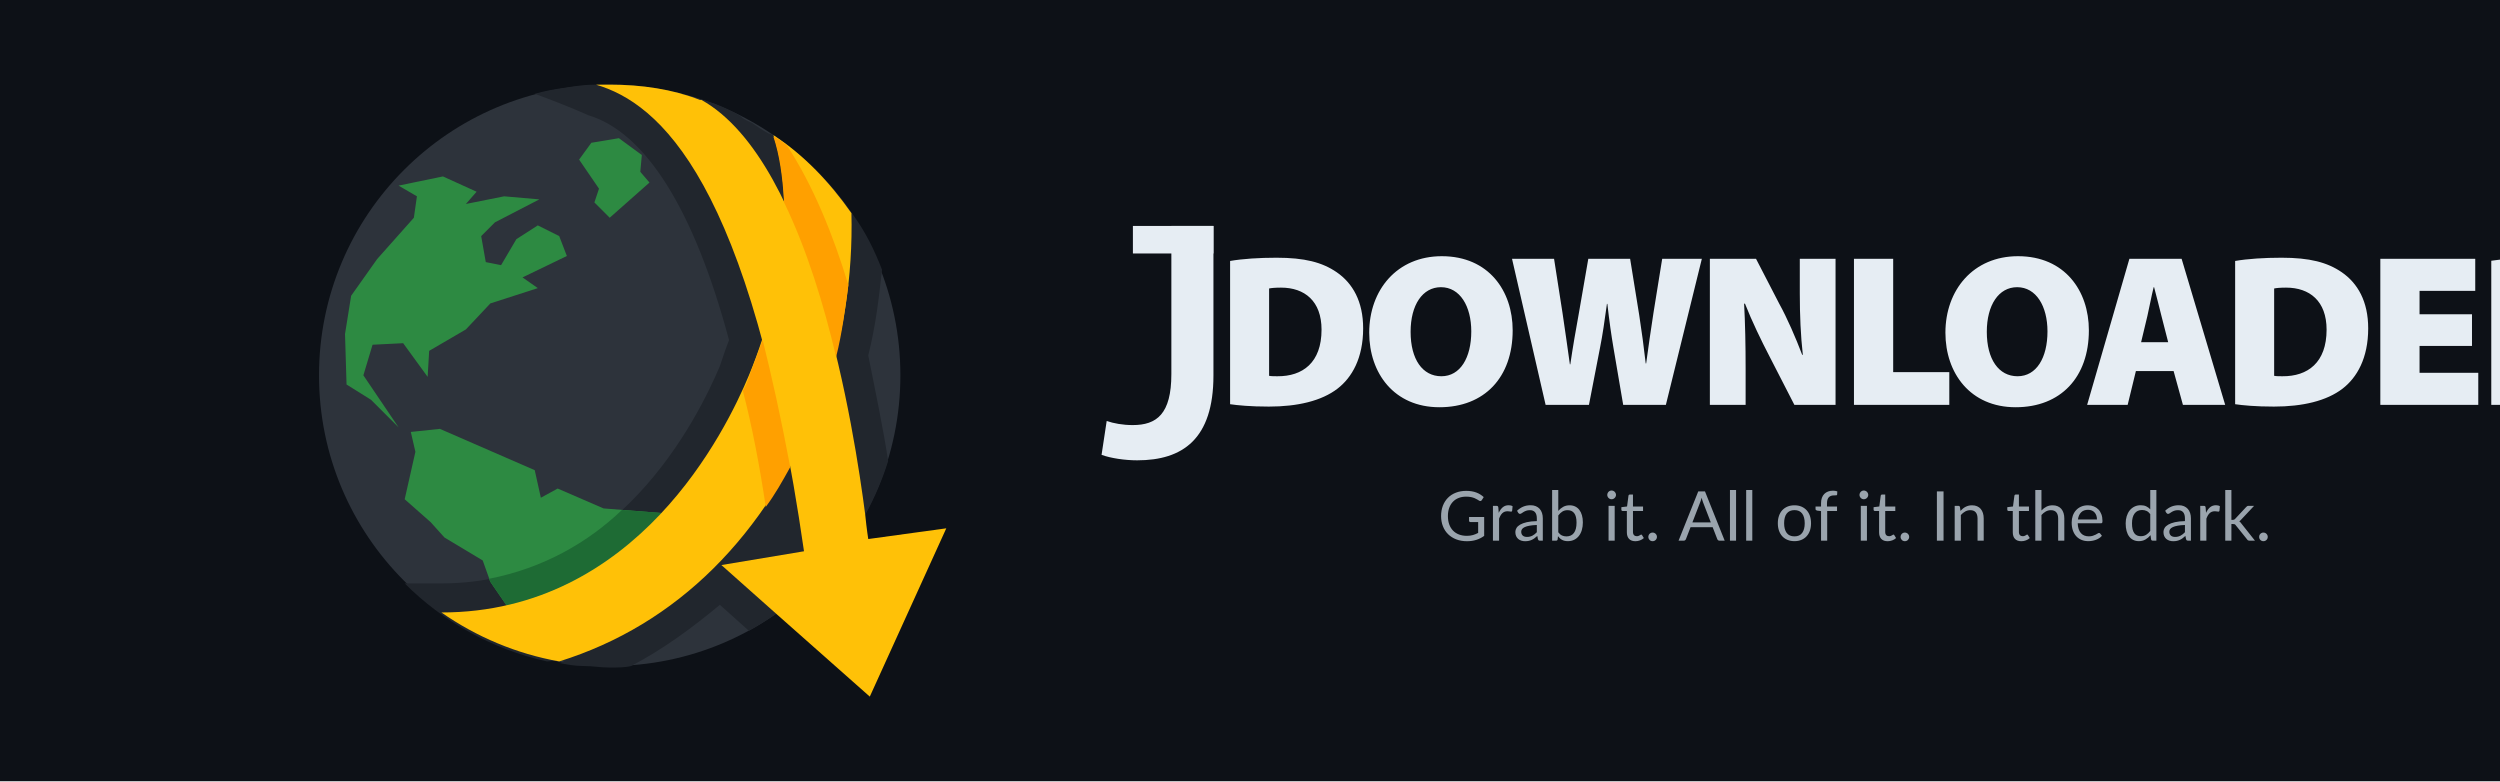
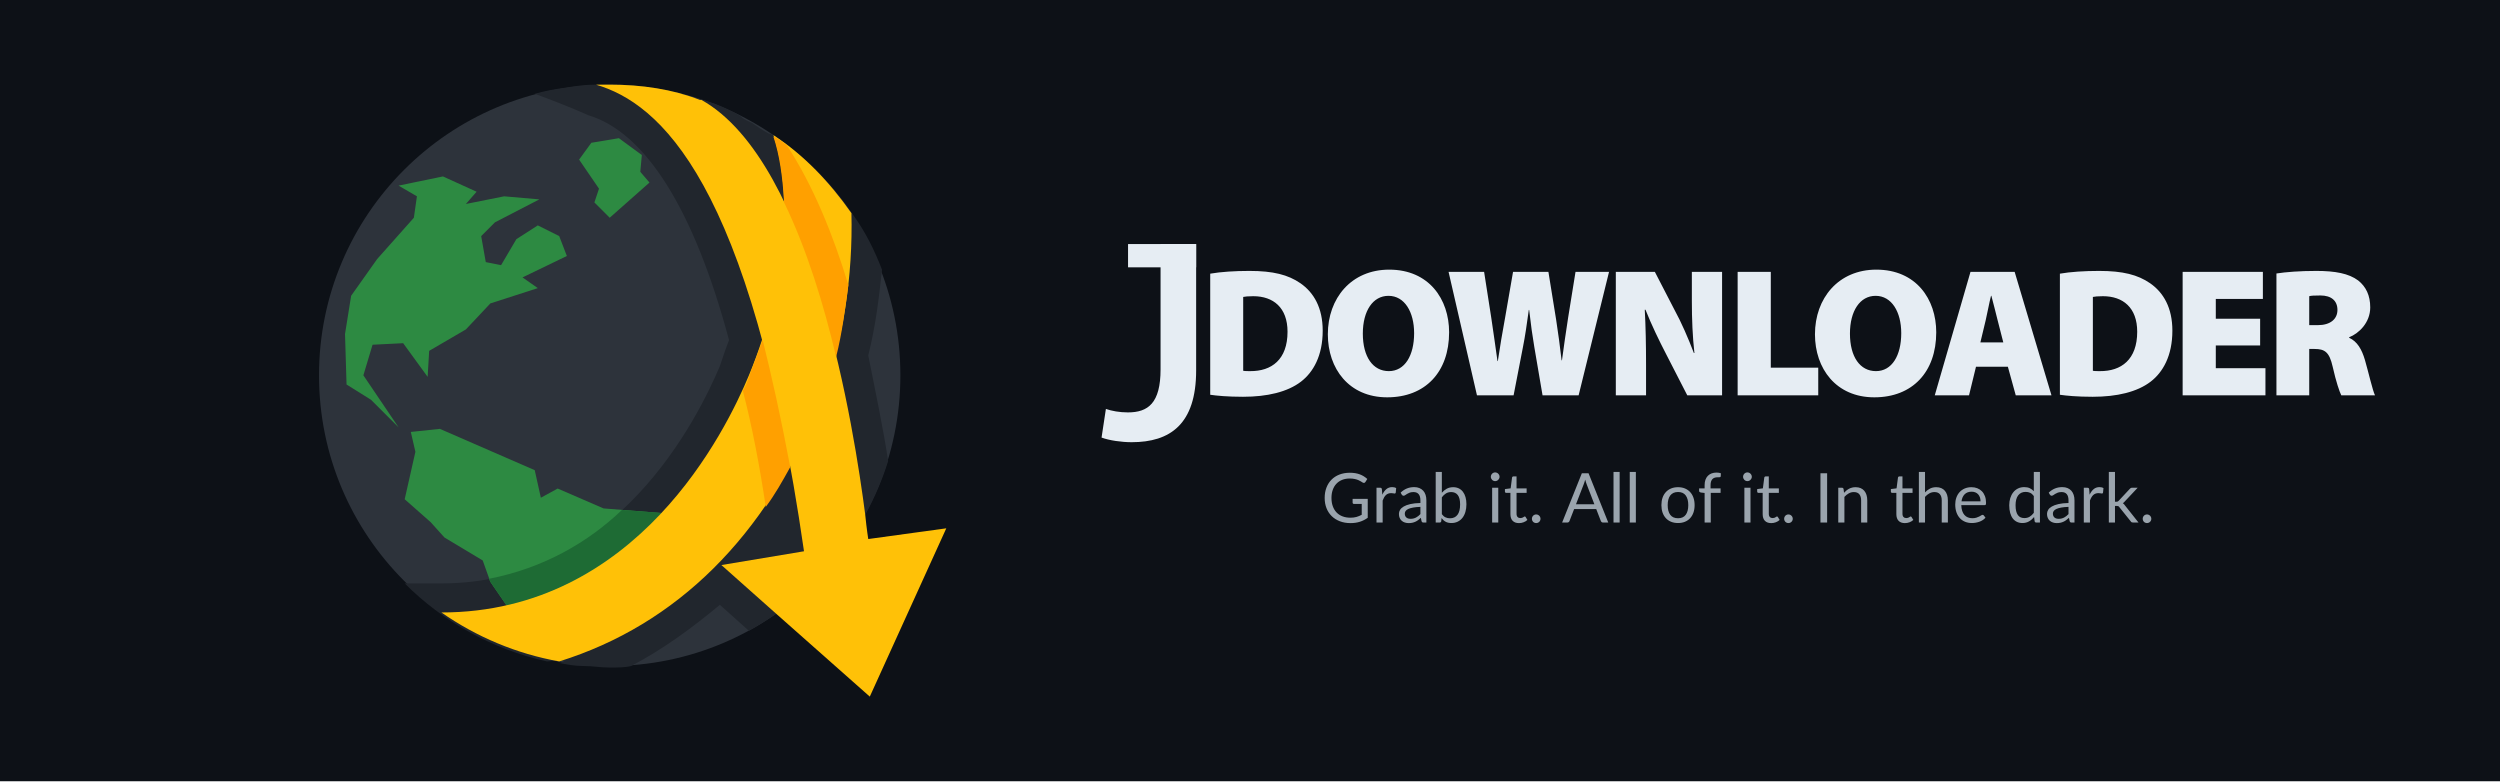
<svg xmlns="http://www.w3.org/2000/svg" width="1600" height="500" viewBox="0 0 1600 500" role="img" aria-label="JDownloader">
  <rect width="1600" height="500" fill="#0d1117" />
  <svg x="165.0" y="15.0" width="470" height="470" viewBox="0 0 48 48">
    <path fill="#2d333b" d="M23 4A19 19 0 1 0 23 42A19 19 0 1 0 23 4Z" />
    <path fill="#21262d" d="M30.2,38l1.9,1.7c4.3-2.4,7.6-6.3,9.1-11.1c-0.3-2-0.8-4.4-1.3-6.9c0.5-2,0.7-3.8,0.9-5.6c-0.5-1.3-1.1-2.5-1.9-3.6c0,0,0,0,0,0c-1-1.5-2.2-2.8-3.5-3.9c-0.2,0-0.5-0.2-0.7-0.6c-0.3-0.2-0.6-0.4-0.9-0.6c0,0,0,0,0,0c0,0,0,0,0,0c-0.1-0.1-0.3-0.2-0.4-0.2c0,0,0,0,0,0c-0.4-0.2-0.8-0.5-1.1-0.7c-0.2-0.1-0.5-0.2-0.7-0.4c-0.1-0.1-0.2-0.1-0.3-0.2c0,0,0,0,0,0l0,0c-0.6-0.3-1.2-0.6-1.9-0.8c0,0,0,0,0,0C27.2,4.4,25.2,4,23,4c-0.1,0-0.2,0-0.3,0c-0.2,0.1-0.4,0.1-0.6,0c0,0,0,0,0,0c-0.7,0-1.4,0.1-2,0.2c0,0,0,0,0,0c-0.7,0.1-1.3,0.2-2,0.4C20.3,5.4,21.6,6,21.6,6c3.7,1.1,6.9,6.1,9.2,14.7c-0.2,0.5-0.4,1.1-0.6,1.7c-1.4,3.3-6.7,14.2-18.2,14.2l-2.4,0c0,0,0,0,0,0c2.5,2.5,5.7,4.3,9.3,5.1c1.1-0.1,1.5-0.1,0.8,0.1c0,0,0,0,0,0c0.5,0.1,1,0.2,1.6,0.2c0.6,0,1.1,0.1,1.7,0.1c0.5,0,1,0,1.4-0.1C26.5,40.9,28.4,39.5,30.2,38z" />
    <path fill="#2d8a42" d="M9.2,26.4l-1.8-1.8l-1.6-1l-0.1-3.3l0.4-2.5l1.7-2.4l2.4-2.7l0.2-1.4l-1.2-0.7l2.9-0.6l2.2,1l-0.7,0.8l2.5-0.5l2.3,0.2L15.5,13l-0.9,0.9l0.3,1.7l1,0.2l1-1.7l1.4-0.9l1.4,0.7l0.5,1.3l-2.9,1.4l1,0.7l-3.1,1L13.6,20l-2.4,1.4l-0.1,1.7l-1.6-2.2l-2,0.1l-0.6,2L9.2,26.4z M21.8,7.8l-0.8,1.1l1.3,1.9l-0.3,0.9l1,1l2.6-2.3l-0.6-0.7l0.1-1.1l-1.5-1.1L21.8,7.8z M14.7,35.1l0.5,1.4l1.1,1.6c4.3-1,7.6-3.4,10.1-6.1l-3.8-0.3l-3-1.3L18.5,31l-0.4-1.8l-6.2-2.7L10,26.7l0.3,1.3l-0.7,3.1l1.7,1.5l0.9,1L14.7,35.1z" />
    <path fill="#1e6b34" d="M26.4,32l-2.6-0.2c-2.2,2.1-5.1,3.8-8.7,4.5l0.1,0.2l1.1,1.6C20.6,37,24,34.6,26.4,32z" />
    <path fill="#FFC107" d="M36.7,24.9c1.6-4,2.2-8.5,2.1-12.5c-1.4-2-3.1-3.8-5.1-5.1c1.2,3.5,1,9.4-1.6,15.7c-1.5,3.6-7.3,15.5-20.1,15.5c2.3,1.6,4.9,2.7,7.7,3.2C27.4,39.3,33.2,33.5,36.7,24.9z" />
    <path fill="#FFC107" d="M45,33l-5,11l-6.1-5.4l-3.6-3.2l5.4-0.9C32.2,10.2,26.2,5.2,22.1,4c0.3,0,0.6,0,0.9,0c2.1,0,4.1,0.3,5.9,1L29,5c7.3,4.1,10,21.7,10.7,27.1c0.1,1,0.2,1.6,0.2,1.6L45,33z" />
    <path fill="#FFA000" d="M34.8,29c-0.5,0.9-1,1.8-1.6,2.6c-0.4-2.7-0.9-5.3-1.5-7.6c0.2-0.3,0.3-0.6,0.4-0.9c0.3-0.8,0.6-1.6,0.9-2.4C33.6,23.1,34.2,25.8,34.8,29z M38.6,17.1c-1-3.3-2.3-6.5-4-9.1c0,0-0.1-0.1-0.1-0.1c-0.3-0.2-0.5-0.4-0.8-0.5c0.4,1.2,0.6,2.6,0.7,4.3c1.5,3.1,2.6,6.7,3.4,10.1C38.2,20.2,38.4,18.6,38.6,17.1z" />
  </svg>
-   <g transform="translate(704.78 108.91) scale(0.72993)">
+   <g transform="translate(704.81 126.02) scale(0.61709)">
    <path d="M61.50 178.80C61.50 213.90 48.60 223.50 27.60 223.50C18.90 223.50 10.80 222.00 4.80 219.90L0.30 249.60C8.40 252.60 21.00 254.40 31.50 254.40C71.40 254.40 98.40 235.80 98.40 180.00L98.40 48.90L61.50 48.90ZM113.00 205.20C119.46 206.15 130.67 207.29 147.01 207.29C172.09 207.29 193.18 202.35 207.24 191.52C219.78 181.83 229.66 164.92 229.66 138.70C229.66 115.14 220.54 99.18 206.48 89.49C193.75 80.75 178.36 76.76 153.66 76.76C138.46 76.76 123.83 77.71 113.00 79.61ZM147.20 103.74C148.91 103.36 152.33 102.98 157.65 102.98C178.36 102.98 193.18 114.76 193.18 139.84C193.18 168.72 176.65 180.88 154.42 180.69C152.14 180.69 148.91 180.69 147.20 180.31ZM298.63 75.43C259.30 75.43 234.98 105.07 234.98 142.50C234.98 178.03 256.83 207.86 296.54 207.86C336.06 207.86 360.76 181.64 360.76 140.41C360.76 106.02 339.86 75.43 298.63 75.43ZM297.87 102.60C314.59 102.60 324.47 119.32 324.47 141.36C324.47 164.54 314.78 180.69 298.25 180.69C281.72 180.69 271.27 165.87 271.27 141.74C271.27 118.18 281.72 102.60 297.87 102.60ZM427.64 205.77L437.33 155.80C439.61 144.40 441.32 132.43 443.41 117.23L443.79 117.23C445.50 132.43 447.21 144.40 449.11 155.61L457.66 205.77L495.09 205.77L526.63 77.71L491.86 77.71L484.26 124.83C481.98 139.84 479.70 155.04 477.80 169.48L477.42 169.48C475.71 154.85 474.00 141.74 471.72 127.11L463.74 77.71L427.07 77.71L418.90 124.83C416.05 140.41 413.39 155.80 411.30 170.24L410.92 170.24C409.02 157.13 406.74 140.03 404.46 125.21L397.05 77.71L360.19 77.71L389.64 205.77ZM565.01 205.77L565.01 174.42C565.01 153.52 564.63 134.33 563.68 117.04L564.44 117.04C570.52 132.43 578.88 149.72 585.91 163.21L607.76 205.77L643.86 205.77L643.86 77.71L612.51 77.71L612.51 107.92C612.51 127.11 613.27 144.97 615.17 161.88L614.60 161.88C608.90 146.87 601.49 129.77 594.46 117.04L574.13 77.71L533.66 77.71L533.66 205.77ZM660.00 205.77L743.60 205.77L743.60 177.08L694.39 177.08L694.39 77.71L660.00 77.71ZM803.84 75.43C764.51 75.43 740.19 105.07 740.19 142.50C740.19 178.03 762.04 207.86 801.75 207.86C841.27 207.86 865.97 181.64 865.97 140.41C865.97 106.02 845.07 75.43 803.84 75.43ZM803.08 102.60C819.80 102.60 829.68 119.32 829.68 141.36C829.68 164.54 819.99 180.69 803.46 180.69C786.93 180.69 776.48 165.87 776.48 141.74C776.48 118.18 786.93 102.60 803.08 102.60ZM940.26 176.13L948.43 205.77L985.48 205.77L947.29 77.71L901.50 77.71L864.45 205.77L899.98 205.77L907.20 176.13ZM911.76 150.86L917.27 127.87C918.98 120.65 920.88 110.01 922.78 102.60L923.16 102.60C925.25 110.01 927.72 120.65 929.62 127.87L935.51 150.86ZM994.22 205.20C1000.68 206.15 1011.89 207.29 1028.23 207.29C1053.31 207.29 1074.40 202.35 1088.46 191.52C1101.00 181.83 1110.88 164.92 1110.88 138.70C1110.88 115.14 1101.76 99.18 1087.70 89.49C1074.97 80.75 1059.58 76.76 1034.88 76.76C1019.68 76.76 1005.05 77.71 994.22 79.61ZM1028.42 103.74C1030.13 103.36 1033.55 102.98 1038.87 102.98C1059.58 102.98 1074.40 114.76 1074.40 139.84C1074.40 168.72 1057.87 180.88 1035.64 180.69C1033.36 180.69 1030.13 180.69 1028.42 180.31ZM1201.89 126.35L1155.91 126.35L1155.91 105.83L1204.74 105.83L1204.74 77.71L1121.52 77.71L1121.52 205.77L1207.40 205.77L1207.40 177.65L1155.91 177.65L1155.91 154.09L1201.89 154.09ZM1218.80 205.77L1252.81 205.77L1252.81 157.70L1258.32 157.70C1268.96 157.70 1273.71 160.93 1277.13 176.13C1280.74 192.09 1284.16 201.97 1286.06 205.77L1321.02 205.77C1318.55 200.83 1314.37 182.21 1310.57 169.10C1307.34 158.08 1302.59 149.91 1294.23 146.11L1294.23 145.54C1304.11 141.74 1316.08 130.53 1316.08 114.57C1316.08 102.22 1311.71 93.10 1303.54 86.64C1293.85 79.42 1279.79 76.76 1260.22 76.76C1243.12 76.76 1228.49 77.90 1218.80 79.42ZM1252.81 102.98C1254.52 102.41 1257.94 102.22 1264.40 102.22C1275.80 102.22 1282.07 107.73 1282.07 117.23C1282.07 126.73 1274.66 133.00 1261.74 133.00L1252.81 133.00Z" fill="#e6edf3" />
    <path d="M27.78 48.9 h70.62 v24.14 h-70.62 Z" fill="#e6edf3" />
  </g>
-   <path d="M940.19 330.87L949.87 330.87L949.87 342.97Q947.49 344.69 944.79 345.53Q942.10 346.38 938.89 346.38L938.89 346.38Q935.08 346.38 932.02 345.20Q928.97 344.03 926.80 341.90Q924.63 339.78 923.47 336.81Q922.30 333.84 922.30 330.28L922.30 330.28Q922.30 326.67 923.43 323.70Q924.57 320.73 926.66 318.61Q928.75 316.48 931.74 315.32Q934.73 314.15 938.43 314.15L938.43 314.15Q940.30 314.15 941.90 314.43Q943.51 314.70 944.87 315.22Q946.24 315.73 947.40 316.47Q948.57 317.21 949.58 318.13L949.58 318.13L948.37 320.07Q948.08 320.51 947.63 320.63Q947.18 320.75 946.63 320.42L946.63 320.42Q946.10 320.11 945.42 319.67Q944.74 319.23 943.76 318.83Q942.78 318.42 941.45 318.13Q940.12 317.85 938.29 317.85L938.29 317.85Q935.63 317.85 933.48 318.72Q931.32 319.58 929.80 321.20Q928.28 322.82 927.47 325.12Q926.66 327.42 926.66 330.28L926.66 330.28Q926.66 333.25 927.50 335.59Q928.35 337.93 929.92 339.57Q931.50 341.21 933.74 342.07Q935.98 342.93 938.78 342.93L938.78 342.93Q940.98 342.93 942.68 342.43Q944.39 341.94 946.02 341.06L946.02 341.06L946.02 334.13L941.11 334.13Q940.69 334.13 940.44 333.88Q940.19 333.64 940.19 333.29L940.19 333.29L940.19 330.87ZM958.93 324.82L959.19 328.21Q960.25 325.92 961.79 324.63Q963.33 323.35 965.55 323.35L965.55 323.35Q966.26 323.35 966.90 323.50Q967.55 323.65 968.06 323.98L968.06 323.98L967.77 326.91Q967.64 327.46 967.11 327.46L967.11 327.46Q966.81 327.46 966.21 327.33Q965.62 327.20 964.87 327.20L964.87 327.20Q963.81 327.20 962.99 327.50Q962.16 327.81 961.51 328.42Q960.87 329.02 960.35 329.91Q959.83 330.80 959.41 331.95L959.41 331.95L959.41 346.03L955.48 346.03L955.48 323.74L957.72 323.74Q958.36 323.74 958.60 323.98Q958.84 324.23 958.93 324.82L958.93 324.82ZM983.57 340.62L983.57 336.00Q980.86 336.08 978.96 336.43Q977.06 336.77 975.86 337.32Q974.66 337.87 974.12 338.61Q973.58 339.36 973.58 340.29L973.58 340.29Q973.58 341.17 973.87 341.80Q974.15 342.44 974.65 342.85Q975.14 343.26 975.81 343.44Q976.49 343.63 977.26 343.63L977.26 343.63Q978.29 343.63 979.15 343.42Q980.01 343.21 980.76 342.82Q981.52 342.42 982.22 341.87Q982.91 341.32 983.57 340.62L983.57 340.62ZM971.62 328.14L970.92 326.89Q972.77 325.11 974.90 324.23Q977.04 323.35 979.63 323.35L979.63 323.35Q981.50 323.35 982.95 323.96Q984.41 324.58 985.40 325.68Q986.39 326.78 986.89 328.34Q987.40 329.90 987.40 331.77L987.40 331.77L987.40 346.03L985.66 346.03Q985.09 346.03 984.78 345.84Q984.47 345.65 984.30 345.10L984.30 345.10L983.86 342.99Q982.98 343.81 982.14 344.43Q981.30 345.06 980.38 345.49Q979.46 345.92 978.41 346.15Q977.37 346.38 976.09 346.38L976.09 346.38Q974.79 346.38 973.65 346.02Q972.50 345.65 971.66 344.93Q970.81 344.20 970.31 343.09Q969.82 341.98 969.82 340.46L969.82 340.46Q969.82 339.14 970.55 337.92Q971.27 336.70 972.90 335.75Q974.53 334.81 977.15 334.20Q979.76 333.60 983.57 333.51L983.57 333.51L983.57 331.77Q983.57 329.18 982.45 327.85Q981.33 326.51 979.17 326.51L979.17 326.51Q977.72 326.51 976.74 326.88Q975.76 327.24 975.04 327.69Q974.33 328.14 973.81 328.50Q973.30 328.87 972.79 328.87L972.79 328.87Q972.39 328.87 972.11 328.66Q971.82 328.45 971.62 328.14L971.62 328.14ZM997.30 329.88L997.30 340.66Q998.38 342.11 999.66 342.71Q1000.95 343.30 1002.49 343.30L1002.49 343.30Q1005.64 343.30 1007.31 341.08Q1008.98 338.86 1008.98 334.46L1008.98 334.46Q1008.98 330.36 1007.49 328.44Q1006.01 326.51 1003.26 326.51L1003.26 326.51Q1001.35 326.51 999.93 327.39Q998.51 328.27 997.30 329.88L997.30 329.88ZM997.30 313.62L997.30 326.95Q998.71 325.33 1000.48 324.36Q1002.25 323.39 1004.56 323.39L1004.56 323.39Q1006.52 323.39 1008.09 324.14Q1009.66 324.89 1010.76 326.31Q1011.86 327.72 1012.44 329.75Q1013.03 331.77 1013.03 334.30L1013.03 334.30Q1013.03 337.01 1012.37 339.23Q1011.71 341.45 1010.46 343.03Q1009.22 344.60 1007.44 345.47Q1005.66 346.34 1003.44 346.34L1003.44 346.34Q1001.24 346.34 999.73 345.51Q998.22 344.69 997.10 343.17L997.10 343.17L996.90 345.19Q996.73 346.03 995.89 346.03L995.89 346.03L993.36 346.03L993.36 313.62L997.30 313.62ZM1029.48 323.74L1033.40 323.74L1033.40 346.03L1029.48 346.03L1029.48 323.74ZM1034.24 316.75L1034.24 316.75Q1034.24 317.32 1034.00 317.81Q1033.77 318.31 1033.39 318.69Q1033.00 319.08 1032.49 319.30Q1031.97 319.52 1031.40 319.52L1031.40 319.52Q1030.83 319.52 1030.33 319.30Q1029.84 319.08 1029.46 318.69Q1029.09 318.31 1028.87 317.81Q1028.65 317.32 1028.65 316.75L1028.65 316.75Q1028.65 316.17 1028.87 315.66Q1029.09 315.14 1029.46 314.75Q1029.84 314.37 1030.33 314.15Q1030.83 313.93 1031.40 313.93L1031.40 313.93Q1031.97 313.93 1032.49 314.15Q1033.00 314.37 1033.39 314.75Q1033.77 315.14 1034.00 315.66Q1034.24 316.17 1034.24 316.75ZM1046.67 346.38L1046.67 346.38Q1044.03 346.38 1042.61 344.91Q1041.19 343.43 1041.19 340.66L1041.19 340.66L1041.19 327.02L1038.50 327.02Q1038.15 327.02 1037.91 326.81Q1037.67 326.60 1037.67 326.16L1037.67 326.16L1037.67 324.60L1041.32 324.14L1042.22 317.25Q1042.29 316.92 1042.52 316.71Q1042.75 316.50 1043.12 316.50L1043.12 316.50L1045.10 316.50L1045.10 324.18L1051.55 324.18L1051.55 327.02L1045.10 327.02L1045.10 340.40Q1045.10 341.80 1045.79 342.49Q1046.47 343.17 1047.55 343.17L1047.55 343.17Q1048.16 343.17 1048.61 343.00Q1049.06 342.84 1049.39 342.64Q1049.72 342.44 1049.95 342.28Q1050.19 342.11 1050.36 342.11L1050.36 342.11Q1050.67 342.11 1050.91 342.49L1050.91 342.49L1052.06 344.36Q1051.04 345.30 1049.61 345.84Q1048.18 346.38 1046.67 346.38ZM1054.94 343.61L1054.94 343.61Q1054.94 343.04 1055.15 342.53Q1055.36 342.02 1055.72 341.65Q1056.08 341.28 1056.59 341.06Q1057.09 340.84 1057.67 340.84L1057.67 340.84Q1058.24 340.84 1058.74 341.06Q1059.25 341.28 1059.62 341.65Q1060.00 342.02 1060.22 342.53Q1060.44 343.04 1060.44 343.61L1060.44 343.61Q1060.44 344.20 1060.22 344.70Q1060.00 345.19 1059.62 345.57Q1059.25 345.94 1058.74 346.15Q1058.24 346.36 1057.67 346.36L1057.67 346.36Q1057.09 346.36 1056.59 346.15Q1056.08 345.94 1055.72 345.57Q1055.36 345.19 1055.15 344.70Q1054.94 344.20 1054.94 343.61ZM1083.14 334.32L1094.91 334.32L1089.96 321.50Q1089.74 320.93 1089.50 320.17Q1089.26 319.41 1089.04 318.55L1089.04 318.55Q1088.58 320.33 1088.09 321.52L1088.09 321.52L1083.14 334.32ZM1091.19 314.50L1103.80 346.03L1100.50 346.03Q1099.93 346.03 1099.58 345.74Q1099.22 345.46 1099.05 345.02L1099.05 345.02L1096.10 337.40L1081.95 337.40L1079.01 345.02Q1078.87 345.41 1078.50 345.72Q1078.13 346.03 1077.58 346.03L1077.58 346.03L1074.28 346.03L1086.88 314.50L1091.19 314.50ZM1107.17 313.62L1111.08 313.62L1111.08 346.03L1107.17 346.03L1107.17 313.62ZM1117.55 313.62L1121.47 313.62L1121.47 346.03L1117.55 346.03L1117.55 313.62ZM1148.46 323.39L1148.46 323.39Q1150.90 323.39 1152.86 324.20Q1154.82 325.02 1156.20 326.51Q1157.59 328.01 1158.33 330.13Q1159.06 332.26 1159.06 334.87L1159.06 334.87Q1159.06 337.51 1158.33 339.63Q1157.59 341.74 1156.20 343.23Q1154.82 344.73 1152.86 345.53Q1150.90 346.34 1148.46 346.34L1148.46 346.34Q1146.00 346.34 1144.03 345.53Q1142.06 344.73 1140.67 343.23Q1139.29 341.74 1138.55 339.63Q1137.81 337.51 1137.81 334.87L1137.81 334.87Q1137.81 332.26 1138.55 330.13Q1139.29 328.01 1140.67 326.51Q1142.06 325.02 1144.03 324.20Q1146.00 323.39 1148.46 323.39ZM1148.46 343.28L1148.46 343.28Q1151.76 343.28 1153.39 341.07Q1155.02 338.86 1155.02 334.90L1155.02 334.90Q1155.02 330.91 1153.39 328.69Q1151.76 326.47 1148.46 326.47L1148.46 326.47Q1146.79 326.47 1145.54 327.04Q1144.30 327.61 1143.48 328.69Q1142.65 329.77 1142.24 331.34Q1141.84 332.92 1141.84 334.90L1141.84 334.90Q1141.84 338.86 1143.48 341.07Q1145.12 343.28 1148.46 343.28ZM1169.40 346.03L1165.47 346.03L1165.47 327.09L1163.00 326.80Q1162.54 326.69 1162.24 326.46Q1161.95 326.23 1161.95 325.79L1161.95 325.79L1161.95 324.18L1165.47 324.18L1165.47 322.03Q1165.47 320.11 1166.00 318.63Q1166.54 317.14 1167.54 316.12Q1168.55 315.10 1169.95 314.57Q1171.36 314.04 1173.12 314.04L1173.12 314.04Q1174.62 314.04 1175.87 314.48L1175.87 314.48L1175.78 316.44Q1175.74 316.97 1175.20 317.01Q1174.66 317.05 1173.76 317.05L1173.76 317.05Q1172.75 317.05 1171.92 317.32Q1171.10 317.58 1170.50 318.18Q1169.91 318.77 1169.59 319.74Q1169.27 320.71 1169.27 322.14L1169.27 322.14L1169.27 324.18L1175.70 324.18L1175.70 327.02L1169.40 327.02L1169.40 346.03ZM1190.92 323.74L1194.84 323.74L1194.84 346.03L1190.92 346.03L1190.92 323.74ZM1195.67 316.75L1195.67 316.75Q1195.67 317.32 1195.44 317.81Q1195.21 318.31 1194.82 318.69Q1194.44 319.08 1193.92 319.30Q1193.41 319.52 1192.83 319.52L1192.83 319.52Q1192.26 319.52 1191.77 319.30Q1191.27 319.08 1190.90 318.69Q1190.52 318.31 1190.30 317.81Q1190.08 317.32 1190.08 316.75L1190.08 316.75Q1190.08 316.17 1190.30 315.66Q1190.52 315.14 1190.90 314.75Q1191.27 314.37 1191.77 314.15Q1192.26 313.93 1192.83 313.93L1192.83 313.93Q1193.41 313.93 1193.92 314.15Q1194.44 314.37 1194.82 314.75Q1195.21 315.14 1195.44 315.66Q1195.67 316.17 1195.67 316.75ZM1208.10 346.38L1208.10 346.38Q1205.46 346.38 1204.04 344.91Q1202.62 343.43 1202.62 340.66L1202.62 340.66L1202.62 327.02L1199.94 327.02Q1199.59 327.02 1199.35 326.81Q1199.10 326.60 1199.10 326.16L1199.10 326.16L1199.10 324.60L1202.76 324.14L1203.66 317.25Q1203.72 316.92 1203.95 316.71Q1204.19 316.50 1204.56 316.50L1204.56 316.50L1206.54 316.50L1206.54 324.18L1212.99 324.18L1212.99 327.02L1206.54 327.02L1206.54 340.40Q1206.54 341.80 1207.22 342.49Q1207.90 343.17 1208.98 343.17L1208.98 343.17Q1209.60 343.17 1210.05 343.00Q1210.50 342.84 1210.83 342.64Q1211.16 342.44 1211.39 342.28Q1211.62 342.11 1211.80 342.11L1211.80 342.11Q1212.11 342.11 1212.35 342.49L1212.35 342.49L1213.49 344.36Q1212.48 345.30 1211.05 345.84Q1209.62 346.38 1208.10 346.38ZM1216.37 343.61L1216.37 343.61Q1216.37 343.04 1216.58 342.53Q1216.79 342.02 1217.15 341.65Q1217.52 341.28 1218.02 341.06Q1218.53 340.84 1219.10 340.84L1219.10 340.84Q1219.67 340.84 1220.18 341.06Q1220.69 341.28 1221.06 341.65Q1221.43 342.02 1221.65 342.53Q1221.87 343.04 1221.87 343.61L1221.87 343.61Q1221.87 344.20 1221.65 344.70Q1221.43 345.19 1221.06 345.57Q1220.69 345.94 1220.18 346.15Q1219.67 346.36 1219.10 346.36L1219.10 346.36Q1218.53 346.36 1218.02 346.15Q1217.52 345.94 1217.15 345.57Q1216.79 345.19 1216.58 344.70Q1216.37 344.20 1216.37 343.61ZM1243.87 314.50L1243.87 346.03L1239.61 346.03L1239.61 314.50L1243.87 314.50ZM1254.39 324.56L1254.70 326.98Q1255.42 326.16 1256.24 325.50Q1257.05 324.84 1257.96 324.37Q1258.88 323.90 1259.90 323.64Q1260.92 323.39 1262.11 323.39L1262.11 323.39Q1263.94 323.39 1265.33 324.00Q1266.73 324.60 1267.67 325.71Q1268.60 326.82 1269.09 328.38Q1269.57 329.95 1269.57 331.84L1269.57 331.84L1269.57 346.03L1265.63 346.03L1265.63 331.84Q1265.63 329.31 1264.48 327.91Q1263.32 326.51 1260.97 326.51L1260.97 326.51Q1259.23 326.51 1257.72 327.35Q1256.22 328.19 1254.94 329.62L1254.94 329.62L1254.94 346.03L1251.00 346.03L1251.00 323.74L1253.36 323.74Q1254.19 323.74 1254.39 324.56L1254.39 324.56ZM1293.66 346.38L1293.66 346.38Q1291.02 346.38 1289.60 344.91Q1288.18 343.43 1288.18 340.66L1288.18 340.66L1288.18 327.02L1285.50 327.02Q1285.15 327.02 1284.90 326.81Q1284.66 326.60 1284.66 326.16L1284.66 326.16L1284.66 324.60L1288.31 324.14L1289.22 317.25Q1289.28 316.92 1289.51 316.71Q1289.74 316.50 1290.12 316.50L1290.12 316.50L1292.10 316.50L1292.10 324.18L1298.54 324.18L1298.54 327.02L1292.10 327.02L1292.10 340.40Q1292.10 341.80 1292.78 342.49Q1293.46 343.17 1294.54 343.17L1294.54 343.17Q1295.16 343.17 1295.61 343.00Q1296.06 342.84 1296.39 342.64Q1296.72 342.44 1296.95 342.28Q1297.18 342.11 1297.36 342.11L1297.36 342.11Q1297.66 342.11 1297.91 342.49L1297.91 342.49L1299.05 344.36Q1298.04 345.30 1296.61 345.84Q1295.18 346.38 1293.66 346.38ZM1306.53 313.62L1306.53 326.71Q1307.96 325.19 1309.70 324.29Q1311.44 323.39 1313.70 323.39L1313.70 323.39Q1315.53 323.39 1316.92 324.00Q1318.32 324.60 1319.26 325.71Q1320.19 326.82 1320.68 328.38Q1321.16 329.95 1321.16 331.84L1321.16 331.84L1321.16 346.03L1317.22 346.03L1317.22 331.84Q1317.22 329.31 1316.07 327.91Q1314.91 326.51 1312.56 326.51L1312.56 326.51Q1310.82 326.51 1309.31 327.35Q1307.81 328.19 1306.53 329.62L1306.53 329.62L1306.53 346.03L1302.59 346.03L1302.59 313.62L1306.53 313.62ZM1329.87 332.45L1342.06 332.45Q1342.06 331.09 1341.67 329.96Q1341.29 328.82 1340.55 328.00Q1339.82 327.17 1338.76 326.72Q1337.70 326.27 1336.36 326.27L1336.36 326.27Q1333.55 326.27 1331.91 327.91Q1330.27 329.55 1329.87 332.45L1329.87 332.45ZM1344.13 341.47L1345.23 342.90Q1344.50 343.78 1343.49 344.43Q1342.48 345.08 1341.32 345.50Q1340.17 345.92 1338.94 346.13Q1337.70 346.34 1336.49 346.34L1336.49 346.34Q1334.18 346.34 1332.24 345.56Q1330.29 344.77 1328.87 343.27Q1327.45 341.76 1326.66 339.54Q1325.87 337.32 1325.87 334.43L1325.87 334.43Q1325.87 332.10 1326.58 330.08Q1327.30 328.05 1328.64 326.57Q1329.98 325.08 1331.92 324.24Q1333.85 323.39 1336.27 323.39L1336.27 323.39Q1338.28 323.39 1339.98 324.06Q1341.69 324.73 1342.93 326.00Q1344.17 327.26 1344.88 329.12Q1345.58 330.98 1345.58 333.36L1345.58 333.36Q1345.58 334.28 1345.38 334.59Q1345.18 334.90 1344.63 334.90L1344.63 334.90L1329.74 334.90Q1329.81 337.01 1330.32 338.57Q1330.84 340.13 1331.76 341.18Q1332.69 342.22 1333.96 342.74Q1335.24 343.26 1336.82 343.26L1336.82 343.26Q1338.30 343.26 1339.36 342.92Q1340.43 342.57 1341.20 342.18Q1341.97 341.78 1342.49 341.44Q1343.01 341.10 1343.38 341.10L1343.38 341.10Q1343.86 341.10 1344.13 341.47L1344.13 341.47ZM1376.16 339.80L1376.16 329.04Q1375.06 327.57 1373.78 326.99Q1372.51 326.40 1370.92 326.40L1370.92 326.40Q1367.82 326.40 1366.15 328.63Q1364.48 330.85 1364.48 334.96L1364.48 334.96Q1364.48 337.14 1364.85 338.69Q1365.23 340.24 1365.95 341.24Q1366.68 342.24 1367.73 342.71Q1368.79 343.17 1370.13 343.17L1370.13 343.17Q1372.07 343.17 1373.51 342.29Q1374.95 341.41 1376.16 339.80L1376.16 339.80ZM1376.16 313.62L1380.08 313.62L1380.08 346.03L1377.74 346.03Q1376.91 346.03 1376.69 345.21L1376.69 345.21L1376.34 342.51Q1374.91 344.22 1373.08 345.28Q1371.25 346.34 1368.86 346.34L1368.86 346.34Q1366.94 346.34 1365.38 345.60Q1363.82 344.86 1362.72 343.43Q1361.62 342.00 1361.02 339.87Q1360.43 337.73 1360.43 334.96L1360.43 334.96Q1360.43 332.50 1361.09 330.38Q1361.75 328.25 1362.98 326.69Q1364.21 325.13 1366.01 324.24Q1367.80 323.35 1370.04 323.35L1370.04 323.35Q1372.09 323.35 1373.55 324.04Q1375.02 324.73 1376.16 325.96L1376.16 325.96L1376.16 313.62ZM1398.36 340.62L1398.36 336.00Q1395.65 336.08 1393.75 336.43Q1391.85 336.77 1390.65 337.32Q1389.45 337.87 1388.91 338.61Q1388.37 339.36 1388.37 340.29L1388.37 340.29Q1388.37 341.17 1388.66 341.80Q1388.94 342.44 1389.44 342.85Q1389.93 343.26 1390.60 343.44Q1391.27 343.63 1392.04 343.63L1392.04 343.63Q1393.08 343.63 1393.94 343.42Q1394.79 343.21 1395.55 342.82Q1396.31 342.42 1397.00 341.87Q1397.70 341.32 1398.36 340.62L1398.36 340.62ZM1386.41 328.14L1385.71 326.89Q1387.56 325.11 1389.69 324.23Q1391.82 323.35 1394.42 323.35L1394.42 323.35Q1396.29 323.35 1397.74 323.96Q1399.19 324.58 1400.18 325.68Q1401.17 326.78 1401.68 328.34Q1402.19 329.90 1402.19 331.77L1402.19 331.77L1402.19 346.03L1400.45 346.03Q1399.88 346.03 1399.57 345.84Q1399.26 345.65 1399.08 345.10L1399.08 345.10L1398.64 342.99Q1397.76 343.81 1396.93 344.43Q1396.09 345.06 1395.17 345.49Q1394.24 345.92 1393.20 346.15Q1392.15 346.38 1390.88 346.38L1390.88 346.38Q1389.58 346.38 1388.44 346.02Q1387.29 345.65 1386.44 344.93Q1385.60 344.20 1385.10 343.09Q1384.61 341.98 1384.61 340.46L1384.61 340.46Q1384.61 339.14 1385.33 337.92Q1386.06 336.70 1387.69 335.75Q1389.32 334.81 1391.93 334.20Q1394.55 333.60 1398.36 333.51L1398.36 333.51L1398.36 331.77Q1398.36 329.18 1397.24 327.85Q1396.11 326.51 1393.96 326.51L1393.96 326.51Q1392.51 326.51 1391.53 326.88Q1390.55 327.24 1389.83 327.69Q1389.12 328.14 1388.60 328.50Q1388.08 328.87 1387.58 328.87L1387.58 328.87Q1387.18 328.87 1386.90 328.66Q1386.61 328.45 1386.41 328.14L1386.41 328.14ZM1411.60 324.82L1411.87 328.21Q1412.92 325.92 1414.46 324.63Q1416.00 323.35 1418.22 323.35L1418.22 323.35Q1418.93 323.35 1419.58 323.50Q1420.23 323.65 1420.73 323.98L1420.73 323.98L1420.45 326.91Q1420.31 327.46 1419.79 327.46L1419.79 327.46Q1419.48 327.46 1418.88 327.33Q1418.29 327.20 1417.54 327.20L1417.54 327.20Q1416.49 327.20 1415.66 327.50Q1414.84 327.81 1414.19 328.42Q1413.54 329.02 1413.02 329.91Q1412.50 330.80 1412.09 331.95L1412.09 331.95L1412.09 346.03L1408.15 346.03L1408.15 323.74L1410.39 323.74Q1411.03 323.74 1411.27 323.98Q1411.51 324.23 1411.60 324.82L1411.60 324.82ZM1424.16 313.62L1428.10 313.62L1428.10 332.70L1429.11 332.70Q1429.55 332.70 1429.85 332.58Q1430.15 332.45 1430.48 332.08L1430.48 332.08L1437.52 324.53Q1437.83 324.16 1438.17 323.95Q1438.51 323.74 1439.08 323.74L1439.08 323.74L1442.62 323.74L1434.42 332.48Q1433.82 333.22 1433.14 333.64L1433.14 333.64Q1433.54 333.91 1433.85 334.25Q1434.17 334.59 1434.46 335.03L1434.46 335.03L1443.17 346.03L1439.67 346.03Q1439.17 346.03 1438.80 345.86Q1438.44 345.70 1438.18 345.26L1438.18 345.26L1430.85 336.13Q1430.52 335.67 1430.20 335.52Q1429.88 335.38 1429.22 335.38L1429.22 335.38L1428.10 335.38L1428.10 346.03L1424.16 346.03L1424.16 313.62ZM1445.86 343.61L1445.86 343.61Q1445.86 343.04 1446.06 342.53Q1446.27 342.02 1446.64 341.65Q1447.00 341.28 1447.51 341.06Q1448.01 340.84 1448.58 340.84L1448.58 340.84Q1449.16 340.84 1449.66 341.06Q1450.17 341.28 1450.54 341.65Q1450.92 342.02 1451.14 342.53Q1451.36 343.04 1451.36 343.61L1451.36 343.61Q1451.36 344.20 1451.14 344.70Q1450.92 345.19 1450.54 345.57Q1450.17 345.94 1449.66 346.15Q1449.16 346.36 1448.58 346.36L1448.58 346.36Q1448.01 346.36 1447.51 346.15Q1447.00 345.94 1446.64 345.57Q1446.27 345.19 1446.06 344.70Q1445.86 344.20 1445.86 343.61Z" fill="#9aa4ad" />
+   <path d="M865.67 319.28L875.35 319.28L875.35 331.38Q872.98 333.09 870.28 333.94Q867.59 334.79 864.37 334.79L864.37 334.79Q860.57 334.79 857.51 333.61Q854.45 332.43 852.28 330.31Q850.12 328.19 848.95 325.22Q847.79 322.25 847.79 318.68L847.79 318.68Q847.79 315.07 848.92 312.10Q850.05 309.13 852.14 307.01Q854.23 304.89 857.22 303.72Q860.22 302.56 863.91 302.56L863.91 302.56Q865.78 302.56 867.39 302.83Q868.99 303.11 870.36 303.62Q871.72 304.14 872.89 304.88Q874.05 305.61 875.07 306.54L875.07 306.54L873.86 308.47Q873.57 308.91 873.12 309.03Q872.67 309.16 872.12 308.83L872.12 308.83Q871.59 308.52 870.91 308.08Q870.23 307.64 869.25 307.23Q868.27 306.82 866.94 306.54Q865.61 306.25 863.78 306.25L863.78 306.25Q861.12 306.25 858.96 307.12Q856.81 307.99 855.29 309.61Q853.77 311.22 852.96 313.52Q852.14 315.82 852.14 318.68L852.14 318.68Q852.14 321.65 852.99 323.99Q853.84 326.34 855.41 327.98Q856.98 329.62 859.23 330.47Q861.47 331.33 864.26 331.33L864.26 331.33Q866.46 331.33 868.17 330.84Q869.87 330.34 871.50 329.46L871.50 329.46L871.50 322.53L866.60 322.53Q866.18 322.53 865.92 322.29Q865.67 322.05 865.67 321.70L865.67 321.70L865.67 319.28ZM884.42 313.23L884.68 316.61Q885.74 314.33 887.28 313.04Q888.82 311.75 891.04 311.75L891.04 311.75Q891.74 311.75 892.39 311.91Q893.04 312.06 893.55 312.39L893.55 312.39L893.26 315.32Q893.13 315.87 892.60 315.87L892.60 315.87Q892.29 315.87 891.70 315.73Q891.10 315.60 890.36 315.60L890.36 315.60Q889.30 315.60 888.47 315.91Q887.65 316.22 887.00 316.82Q886.35 317.43 885.83 318.32Q885.32 319.21 884.90 320.35L884.90 320.35L884.90 334.43L880.96 334.43L880.96 312.15L883.21 312.15Q883.84 312.15 884.09 312.39Q884.33 312.63 884.42 313.23L884.42 313.23ZM909.06 329.02L909.06 324.40Q906.35 324.49 904.45 324.83Q902.54 325.17 901.34 325.72Q900.15 326.27 899.61 327.02Q899.07 327.77 899.07 328.69L899.07 328.69Q899.07 329.57 899.35 330.21Q899.64 330.85 900.13 331.25Q900.63 331.66 901.30 331.85Q901.97 332.04 902.74 332.04L902.74 332.04Q903.78 332.04 904.63 331.83Q905.49 331.62 906.25 331.22Q907.01 330.83 907.70 330.28Q908.40 329.73 909.06 329.02L909.06 329.02ZM897.11 316.55L896.41 315.29Q898.25 313.51 900.39 312.63Q902.52 311.75 905.12 311.75L905.12 311.75Q906.99 311.75 908.44 312.37Q909.89 312.98 910.88 314.08Q911.87 315.18 912.38 316.75Q912.88 318.31 912.88 320.18L912.88 320.18L912.88 334.43L911.15 334.43Q910.57 334.43 910.27 334.25Q909.96 334.06 909.78 333.51L909.78 333.51L909.34 331.40Q908.46 332.21 907.63 332.84Q906.79 333.47 905.87 333.89Q904.94 334.32 903.90 334.55Q902.85 334.79 901.58 334.79L901.58 334.79Q900.28 334.79 899.13 334.42Q897.99 334.06 897.14 333.33Q896.30 332.61 895.80 331.50Q895.31 330.39 895.31 328.87L895.31 328.87Q895.31 327.55 896.03 326.33Q896.76 325.11 898.39 324.16Q900.01 323.21 902.63 322.61Q905.25 322.00 909.06 321.92L909.06 321.92L909.06 320.18Q909.06 317.58 907.93 316.25Q906.81 314.92 904.66 314.92L904.66 314.92Q903.20 314.92 902.22 315.28Q901.25 315.65 900.53 316.10Q899.82 316.55 899.30 316.91Q898.78 317.27 898.28 317.27L898.28 317.27Q897.88 317.27 897.59 317.06Q897.31 316.86 897.11 316.55L897.11 316.55ZM922.78 318.29L922.78 329.07Q923.86 330.52 925.15 331.11Q926.44 331.71 927.98 331.71L927.98 331.71Q931.12 331.71 932.79 329.48Q934.47 327.26 934.47 322.86L934.47 322.86Q934.47 318.77 932.98 316.84Q931.50 314.92 928.75 314.92L928.75 314.92Q926.83 314.92 925.41 315.80Q923.99 316.68 922.78 318.29L922.78 318.29ZM922.78 302.03L922.78 315.36Q924.19 313.73 925.96 312.76Q927.73 311.80 930.04 311.80L930.04 311.80Q932.00 311.80 933.57 312.54Q935.15 313.29 936.25 314.71Q937.35 316.13 937.93 318.15Q938.51 320.18 938.51 322.71L938.51 322.71Q938.51 325.41 937.85 327.64Q937.19 329.86 935.95 331.43Q934.71 333.00 932.93 333.87Q931.14 334.74 928.92 334.74L928.92 334.74Q926.72 334.74 925.21 333.92Q923.71 333.09 922.59 331.57L922.59 331.57L922.39 333.60Q922.21 334.43 921.38 334.43L921.38 334.43L918.85 334.43L918.85 302.03L922.78 302.03ZM954.97 312.15L958.89 312.15L958.89 334.43L954.97 334.43L954.97 312.15ZM959.72 305.15L959.72 305.15Q959.72 305.72 959.49 306.22Q959.26 306.71 958.87 307.10Q958.49 307.48 957.97 307.70Q957.46 307.92 956.88 307.92L956.88 307.92Q956.31 307.92 955.82 307.70Q955.32 307.48 954.95 307.10Q954.57 306.71 954.35 306.22Q954.13 305.72 954.13 305.15L954.13 305.15Q954.13 304.58 954.35 304.06Q954.57 303.55 954.95 303.16Q955.32 302.78 955.82 302.56Q956.31 302.34 956.88 302.34L956.88 302.34Q957.46 302.34 957.97 302.56Q958.49 302.78 958.87 303.16Q959.26 303.55 959.49 304.06Q959.72 304.58 959.72 305.15ZM972.15 334.79L972.15 334.79Q969.51 334.79 968.09 333.31Q966.67 331.84 966.67 329.07L966.67 329.07L966.67 315.43L963.99 315.43Q963.64 315.43 963.40 315.22Q963.15 315.01 963.15 314.57L963.15 314.57L963.15 313.01L966.81 312.54L967.71 305.66Q967.77 305.33 968.00 305.12Q968.24 304.91 968.61 304.91L968.61 304.91L970.59 304.91L970.59 312.59L977.04 312.59L977.04 315.43L970.59 315.43L970.59 328.80Q970.59 330.21 971.27 330.89Q971.95 331.57 973.03 331.57L973.03 331.57Q973.65 331.57 974.10 331.41Q974.55 331.24 974.88 331.05Q975.21 330.85 975.44 330.68Q975.67 330.52 975.85 330.52L975.85 330.52Q976.16 330.52 976.40 330.89L976.40 330.89L977.54 332.76Q976.53 333.71 975.10 334.25Q973.67 334.79 972.15 334.79ZM980.42 332.01L980.42 332.01Q980.42 331.44 980.63 330.94Q980.84 330.43 981.20 330.06Q981.57 329.68 982.07 329.46Q982.58 329.24 983.15 329.24L983.15 329.24Q983.72 329.24 984.23 329.46Q984.74 329.68 985.11 330.06Q985.48 330.43 985.70 330.94Q985.92 331.44 985.92 332.01L985.92 332.01Q985.92 332.61 985.70 333.10Q985.48 333.60 985.11 333.97Q984.74 334.35 984.23 334.55Q983.72 334.76 983.15 334.76L983.15 334.76Q982.58 334.76 982.07 334.55Q981.57 334.35 981.20 333.97Q980.84 333.60 980.63 333.10Q980.42 332.61 980.42 332.01ZM1008.63 322.73L1020.40 322.73L1015.45 309.90Q1015.23 309.33 1014.99 308.57Q1014.74 307.81 1014.52 306.96L1014.52 306.96Q1014.06 308.74 1013.58 309.93L1013.58 309.93L1008.63 322.73ZM1016.68 302.91L1029.29 334.43L1025.99 334.43Q1025.41 334.43 1025.06 334.15Q1024.71 333.86 1024.53 333.42L1024.53 333.42L1021.59 325.81L1007.44 325.81L1004.49 333.42Q1004.36 333.82 1003.99 334.13Q1003.61 334.43 1003.06 334.43L1003.06 334.43L999.76 334.43L1012.37 302.91L1016.68 302.91ZM1032.65 302.03L1036.57 302.03L1036.57 334.43L1032.65 334.43L1032.65 302.03ZM1043.04 302.03L1046.95 302.03L1046.95 334.43L1043.04 334.43L1043.04 302.03ZM1073.95 311.80L1073.95 311.80Q1076.39 311.80 1078.35 312.61Q1080.30 313.42 1081.69 314.92Q1083.08 316.42 1083.81 318.54Q1084.55 320.66 1084.55 323.28L1084.55 323.28Q1084.55 325.92 1083.81 328.03Q1083.08 330.14 1081.69 331.64Q1080.30 333.14 1078.35 333.94Q1076.39 334.74 1073.95 334.74L1073.95 334.74Q1071.48 334.74 1069.51 333.94Q1067.54 333.14 1066.16 331.64Q1064.77 330.14 1064.03 328.03Q1063.30 325.92 1063.30 323.28L1063.30 323.28Q1063.30 320.66 1064.03 318.54Q1064.77 316.42 1066.16 314.92Q1067.54 313.42 1069.51 312.61Q1071.48 311.80 1073.95 311.80ZM1073.95 331.68L1073.95 331.68Q1077.25 331.68 1078.87 329.47Q1080.50 327.26 1080.50 323.30L1080.50 323.30Q1080.50 319.32 1078.87 317.10Q1077.25 314.88 1073.95 314.88L1073.95 314.88Q1072.27 314.88 1071.03 315.45Q1069.79 316.02 1068.96 317.10Q1068.14 318.18 1067.73 319.75Q1067.32 321.32 1067.32 323.30L1067.32 323.30Q1067.32 327.26 1068.96 329.47Q1070.60 331.68 1073.95 331.68ZM1094.89 334.43L1090.95 334.43L1090.95 315.49L1088.49 315.21Q1088.03 315.10 1087.73 314.86Q1087.43 314.63 1087.43 314.19L1087.43 314.19L1087.43 312.59L1090.95 312.59L1090.95 310.43Q1090.95 308.52 1091.49 307.03Q1092.03 305.55 1093.03 304.52Q1094.03 303.50 1095.44 302.97Q1096.85 302.45 1098.61 302.45L1098.61 302.45Q1100.10 302.45 1101.36 302.89L1101.36 302.89L1101.27 304.84Q1101.23 305.37 1100.69 305.42Q1100.15 305.46 1099.25 305.46L1099.25 305.46Q1098.23 305.46 1097.41 305.72Q1096.58 305.99 1095.99 306.58Q1095.40 307.18 1095.08 308.14Q1094.76 309.11 1094.76 310.54L1094.76 310.54L1094.76 312.59L1101.18 312.59L1101.18 315.43L1094.89 315.43L1094.89 334.43ZM1116.40 312.15L1120.32 312.15L1120.32 334.43L1116.40 334.43L1116.40 312.15ZM1121.16 305.15L1121.16 305.15Q1121.16 305.72 1120.93 306.22Q1120.70 306.71 1120.31 307.10Q1119.93 307.48 1119.41 307.70Q1118.89 307.92 1118.32 307.92L1118.32 307.92Q1117.75 307.92 1117.25 307.70Q1116.76 307.48 1116.38 307.10Q1116.01 306.71 1115.79 306.22Q1115.57 305.72 1115.57 305.15L1115.57 305.15Q1115.57 304.58 1115.79 304.06Q1116.01 303.55 1116.38 303.16Q1116.76 302.78 1117.25 302.56Q1117.75 302.34 1118.32 302.34L1118.32 302.34Q1118.89 302.34 1119.41 302.56Q1119.93 302.78 1120.31 303.16Q1120.70 303.55 1120.93 304.06Q1121.16 304.58 1121.16 305.15ZM1133.59 334.79L1133.59 334.79Q1130.95 334.79 1129.53 333.31Q1128.11 331.84 1128.11 329.07L1128.11 329.07L1128.11 315.43L1125.42 315.43Q1125.07 315.43 1124.83 315.22Q1124.59 315.01 1124.59 314.57L1124.59 314.57L1124.59 313.01L1128.24 312.54L1129.14 305.66Q1129.21 305.33 1129.44 305.12Q1129.67 304.91 1130.05 304.91L1130.05 304.91L1132.03 304.91L1132.03 312.59L1138.47 312.59L1138.47 315.43L1132.03 315.43L1132.03 328.80Q1132.03 330.21 1132.71 330.89Q1133.39 331.57 1134.47 331.57L1134.47 331.57Q1135.08 331.57 1135.53 331.41Q1135.99 331.24 1136.32 331.05Q1136.64 330.85 1136.88 330.68Q1137.11 330.52 1137.28 330.52L1137.28 330.52Q1137.59 330.52 1137.83 330.89L1137.83 330.89L1138.98 332.76Q1137.96 333.71 1136.54 334.25Q1135.11 334.79 1133.59 334.79ZM1141.86 332.01L1141.86 332.01Q1141.86 331.44 1142.07 330.94Q1142.28 330.43 1142.64 330.06Q1143.00 329.68 1143.51 329.46Q1144.01 329.24 1144.59 329.24L1144.59 329.24Q1145.16 329.24 1145.66 329.46Q1146.17 329.68 1146.54 330.06Q1146.92 330.43 1147.14 330.94Q1147.36 331.44 1147.36 332.01L1147.36 332.01Q1147.36 332.61 1147.14 333.10Q1146.92 333.60 1146.54 333.97Q1146.17 334.35 1145.66 334.55Q1145.16 334.76 1144.59 334.76L1144.59 334.76Q1144.01 334.76 1143.51 334.55Q1143.00 334.35 1142.64 333.97Q1142.28 333.60 1142.07 333.10Q1141.86 332.61 1141.86 332.01ZM1169.36 302.91L1169.36 334.43L1165.09 334.43L1165.09 302.91L1169.36 302.91ZM1179.87 312.96L1180.18 315.38Q1180.91 314.57 1181.72 313.91Q1182.54 313.25 1183.45 312.77Q1184.36 312.30 1185.39 312.05Q1186.41 311.80 1187.60 311.80L1187.60 311.80Q1189.42 311.80 1190.82 312.40Q1192.22 313.01 1193.15 314.12Q1194.09 315.23 1194.57 316.79Q1195.05 318.35 1195.05 320.24L1195.05 320.24L1195.05 334.43L1191.12 334.43L1191.12 320.24Q1191.12 317.71 1189.96 316.32Q1188.81 314.92 1186.45 314.92L1186.45 314.92Q1184.71 314.92 1183.21 315.76Q1181.70 316.59 1180.42 318.02L1180.42 318.02L1180.42 334.43L1176.49 334.43L1176.49 312.15L1178.84 312.15Q1179.68 312.15 1179.87 312.96L1179.87 312.96ZM1219.14 334.79L1219.14 334.79Q1216.50 334.79 1215.09 333.31Q1213.67 331.84 1213.67 329.07L1213.67 329.07L1213.67 315.43L1210.98 315.43Q1210.63 315.43 1210.39 315.22Q1210.15 315.01 1210.15 314.57L1210.15 314.57L1210.15 313.01L1213.80 312.54L1214.70 305.66Q1214.77 305.33 1215.00 305.12Q1215.23 304.91 1215.60 304.91L1215.60 304.91L1217.58 304.91L1217.58 312.59L1224.03 312.59L1224.03 315.43L1217.58 315.43L1217.58 328.80Q1217.58 330.21 1218.26 330.89Q1218.95 331.57 1220.02 331.57L1220.02 331.57Q1220.64 331.57 1221.09 331.41Q1221.54 331.24 1221.87 331.05Q1222.20 330.85 1222.43 330.68Q1222.66 330.52 1222.84 330.52L1222.84 330.52Q1223.15 330.52 1223.39 330.89L1223.39 330.89L1224.53 332.76Q1223.52 333.71 1222.09 334.25Q1220.66 334.79 1219.14 334.79ZM1232.01 302.03L1232.01 315.12Q1233.44 313.60 1235.18 312.70Q1236.92 311.80 1239.19 311.80L1239.19 311.80Q1241.01 311.80 1242.41 312.40Q1243.81 313.01 1244.74 314.12Q1245.68 315.23 1246.16 316.79Q1246.64 318.35 1246.64 320.24L1246.64 320.24L1246.64 334.43L1242.71 334.43L1242.71 320.24Q1242.71 317.71 1241.55 316.32Q1240.40 314.92 1238.04 314.92L1238.04 314.92Q1236.30 314.92 1234.80 315.76Q1233.29 316.59 1232.01 318.02L1232.01 318.02L1232.01 334.43L1228.08 334.43L1228.08 302.03L1232.01 302.03ZM1255.36 320.86L1267.54 320.86Q1267.54 319.50 1267.16 318.36Q1266.77 317.23 1266.04 316.40Q1265.30 315.58 1264.24 315.13Q1263.19 314.68 1261.85 314.68L1261.85 314.68Q1259.03 314.68 1257.39 316.32Q1255.75 317.96 1255.36 320.86L1255.36 320.86ZM1269.61 329.88L1270.71 331.31Q1269.99 332.19 1268.97 332.84Q1267.96 333.49 1266.81 333.91Q1265.65 334.32 1264.42 334.53Q1263.19 334.74 1261.98 334.74L1261.98 334.74Q1259.67 334.74 1257.72 333.96Q1255.77 333.18 1254.36 331.67Q1252.94 330.17 1252.14 327.94Q1251.35 325.72 1251.35 322.84L1251.35 322.84Q1251.35 320.51 1252.07 318.48Q1252.78 316.46 1254.12 314.97Q1255.47 313.49 1257.40 312.64Q1259.34 311.80 1261.76 311.80L1261.76 311.80Q1263.76 311.80 1265.47 312.47Q1267.17 313.14 1268.41 314.40Q1269.66 315.67 1270.36 317.53Q1271.06 319.39 1271.06 321.76L1271.06 321.76Q1271.06 322.69 1270.87 322.99Q1270.67 323.30 1270.12 323.30L1270.12 323.30L1255.22 323.30Q1255.29 325.41 1255.81 326.98Q1256.32 328.54 1257.25 329.58Q1258.17 330.63 1259.45 331.14Q1260.72 331.66 1262.31 331.66L1262.31 331.66Q1263.78 331.66 1264.85 331.32Q1265.92 330.98 1266.69 330.58Q1267.46 330.19 1267.97 329.85Q1268.49 329.51 1268.86 329.51L1268.86 329.51Q1269.35 329.51 1269.61 329.88L1269.61 329.88ZM1301.64 328.21L1301.64 317.45Q1300.54 315.98 1299.27 315.39Q1297.99 314.81 1296.41 314.81L1296.41 314.81Q1293.31 314.81 1291.63 317.03Q1289.96 319.25 1289.96 323.37L1289.96 323.37Q1289.96 325.55 1290.34 327.10Q1290.71 328.65 1291.44 329.65Q1292.16 330.65 1293.22 331.11Q1294.27 331.57 1295.62 331.57L1295.62 331.57Q1297.55 331.57 1298.99 330.69Q1300.43 329.81 1301.64 328.21L1301.64 328.21ZM1301.64 302.03L1305.56 302.03L1305.56 334.43L1303.23 334.43Q1302.39 334.43 1302.17 333.62L1302.17 333.62L1301.82 330.91Q1300.39 332.63 1298.56 333.69Q1296.74 334.74 1294.34 334.74L1294.34 334.74Q1292.43 334.74 1290.86 334.00Q1289.30 333.27 1288.20 331.84Q1287.10 330.41 1286.51 328.27Q1285.91 326.14 1285.91 323.37L1285.91 323.37Q1285.91 320.90 1286.57 318.78Q1287.23 316.66 1288.47 315.10Q1289.70 313.53 1291.49 312.64Q1293.28 311.75 1295.53 311.75L1295.53 311.75Q1297.57 311.75 1299.04 312.44Q1300.50 313.14 1301.64 314.37L1301.64 314.37L1301.64 302.03ZM1323.84 329.02L1323.84 324.40Q1321.14 324.49 1319.23 324.83Q1317.33 325.17 1316.13 325.72Q1314.93 326.27 1314.39 327.02Q1313.85 327.77 1313.85 328.69L1313.85 328.69Q1313.85 329.57 1314.14 330.21Q1314.43 330.85 1314.92 331.25Q1315.42 331.66 1316.09 331.85Q1316.76 332.04 1317.53 332.04L1317.53 332.04Q1318.56 332.04 1319.42 331.83Q1320.28 331.62 1321.04 331.22Q1321.80 330.83 1322.49 330.28Q1323.18 329.73 1323.84 329.02L1323.84 329.02ZM1311.90 316.55L1311.19 315.29Q1313.04 313.51 1315.17 312.63Q1317.31 311.75 1319.90 311.75L1319.90 311.75Q1321.77 311.75 1323.23 312.37Q1324.68 312.98 1325.67 314.08Q1326.66 315.18 1327.16 316.75Q1327.67 318.31 1327.67 320.18L1327.67 320.18L1327.67 334.43L1325.93 334.43Q1325.36 334.43 1325.05 334.25Q1324.74 334.06 1324.57 333.51L1324.57 333.51L1324.13 331.40Q1323.25 332.21 1322.41 332.84Q1321.58 333.47 1320.65 333.89Q1319.73 334.32 1318.68 334.55Q1317.64 334.79 1316.36 334.79L1316.36 334.79Q1315.06 334.79 1313.92 334.42Q1312.78 334.06 1311.93 333.33Q1311.08 332.61 1310.59 331.50Q1310.09 330.39 1310.09 328.87L1310.09 328.87Q1310.09 327.55 1310.82 326.33Q1311.54 325.11 1313.17 324.16Q1314.80 323.21 1317.42 322.61Q1320.04 322.00 1323.84 321.92L1323.84 321.92L1323.84 320.18Q1323.84 317.58 1322.72 316.25Q1321.60 314.92 1319.44 314.92L1319.44 314.92Q1317.99 314.92 1317.01 315.28Q1316.03 315.65 1315.32 316.10Q1314.60 316.55 1314.09 316.91Q1313.57 317.27 1313.06 317.27L1313.06 317.27Q1312.67 317.27 1312.38 317.06Q1312.09 316.86 1311.90 316.55L1311.90 316.55ZM1337.09 313.23L1337.35 316.61Q1338.41 314.33 1339.95 313.04Q1341.49 311.75 1343.71 311.75L1343.71 311.75Q1344.41 311.75 1345.06 311.91Q1345.71 312.06 1346.22 312.39L1346.22 312.39L1345.93 315.32Q1345.80 315.87 1345.27 315.87L1345.27 315.87Q1344.96 315.87 1344.37 315.73Q1343.77 315.60 1343.03 315.60L1343.03 315.60Q1341.97 315.60 1341.15 315.91Q1340.32 316.22 1339.67 316.82Q1339.02 317.43 1338.51 318.32Q1337.99 319.21 1337.57 320.35L1337.57 320.35L1337.57 334.43L1333.63 334.43L1333.63 312.15L1335.88 312.15Q1336.51 312.15 1336.76 312.39Q1337.00 312.63 1337.09 313.23L1337.09 313.23ZM1349.65 302.03L1353.59 302.03L1353.59 321.10L1354.60 321.10Q1355.04 321.10 1355.34 320.98Q1355.63 320.86 1355.96 320.49L1355.96 320.49L1363.00 312.94Q1363.31 312.57 1363.65 312.36Q1363.99 312.15 1364.56 312.15L1364.56 312.15L1368.11 312.15L1359.90 320.88Q1359.31 321.63 1358.62 322.05L1358.62 322.05Q1359.02 322.31 1359.34 322.65Q1359.66 322.99 1359.94 323.43L1359.94 323.43L1368.66 334.43L1365.16 334.43Q1364.65 334.43 1364.29 334.27Q1363.93 334.10 1363.66 333.66L1363.66 333.66L1356.34 324.53Q1356.01 324.07 1355.69 323.93Q1355.37 323.79 1354.71 323.79L1354.71 323.79L1353.59 323.79L1353.59 334.43L1349.65 334.43L1349.65 302.03ZM1371.34 332.01L1371.34 332.01Q1371.34 331.44 1371.55 330.94Q1371.76 330.43 1372.12 330.06Q1372.48 329.68 1372.99 329.46Q1373.50 329.24 1374.07 329.24L1374.07 329.24Q1374.64 329.24 1375.15 329.46Q1375.65 329.68 1376.03 330.06Q1376.40 330.43 1376.62 330.94Q1376.84 331.44 1376.84 332.01L1376.84 332.01Q1376.84 332.61 1376.62 333.10Q1376.40 333.60 1376.03 333.97Q1375.65 334.35 1375.15 334.55Q1374.64 334.76 1374.07 334.76L1374.07 334.76Q1373.50 334.76 1372.99 334.55Q1372.48 334.35 1372.12 333.97Q1371.76 333.60 1371.55 333.10Q1371.34 332.61 1371.34 332.01Z" fill="#9aa4ad" />
</svg>
